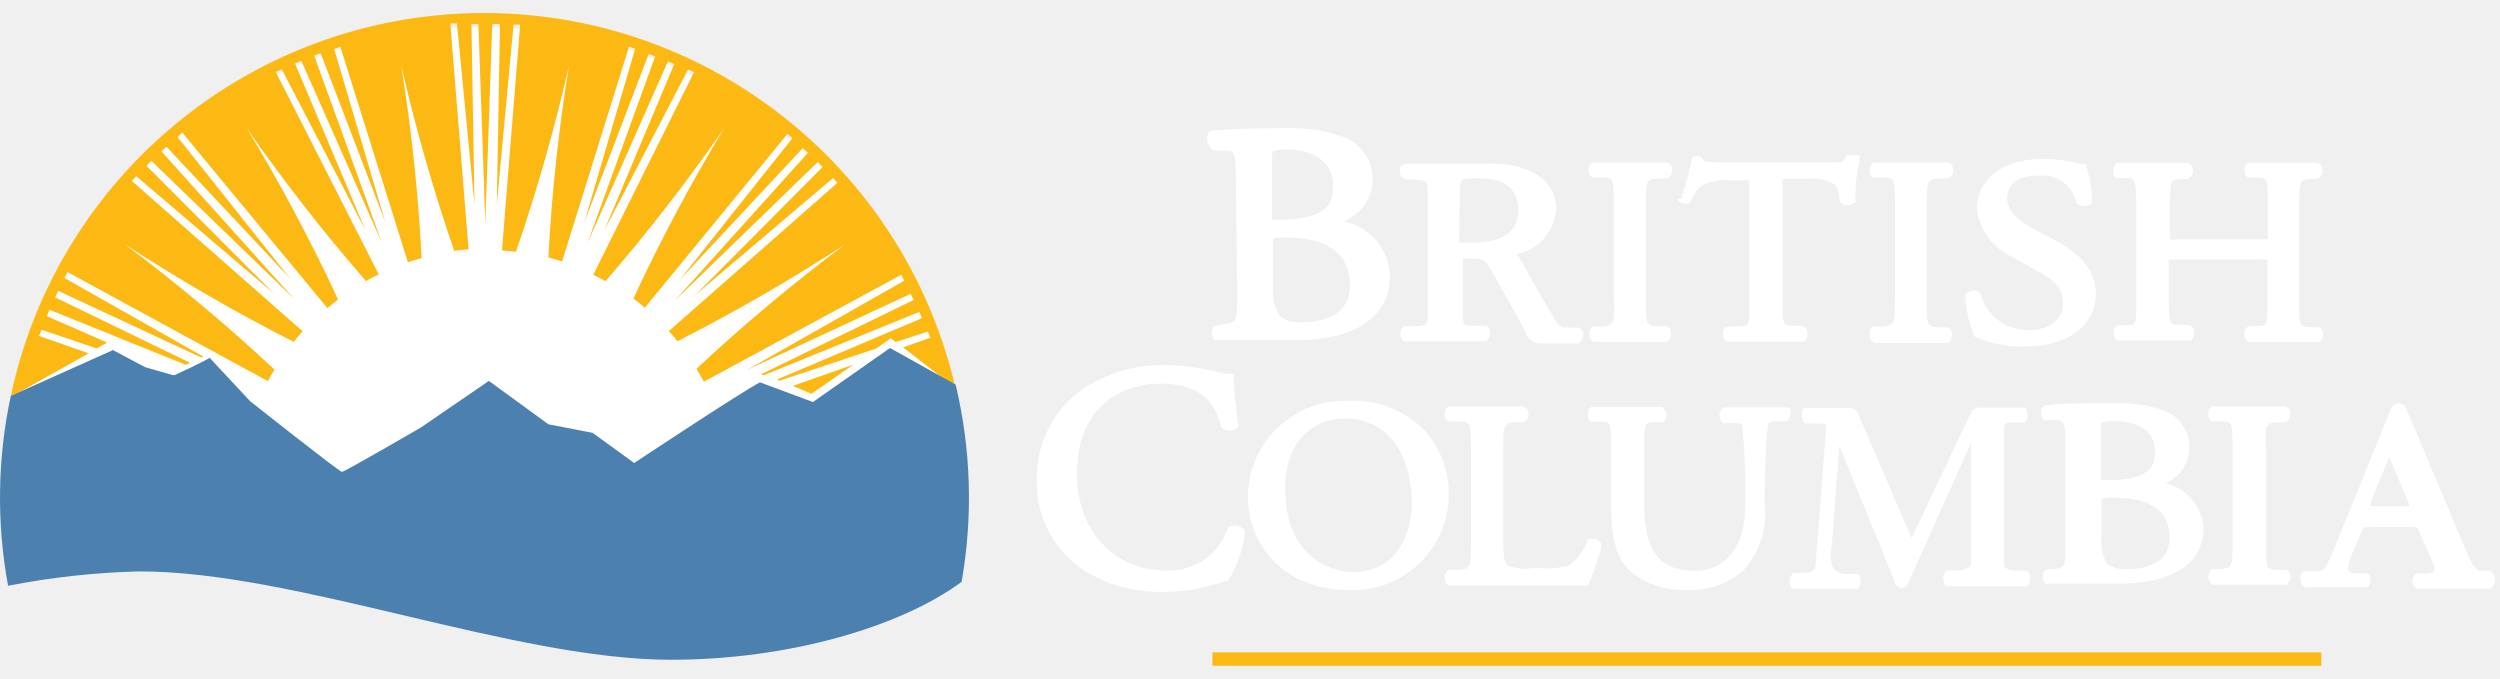
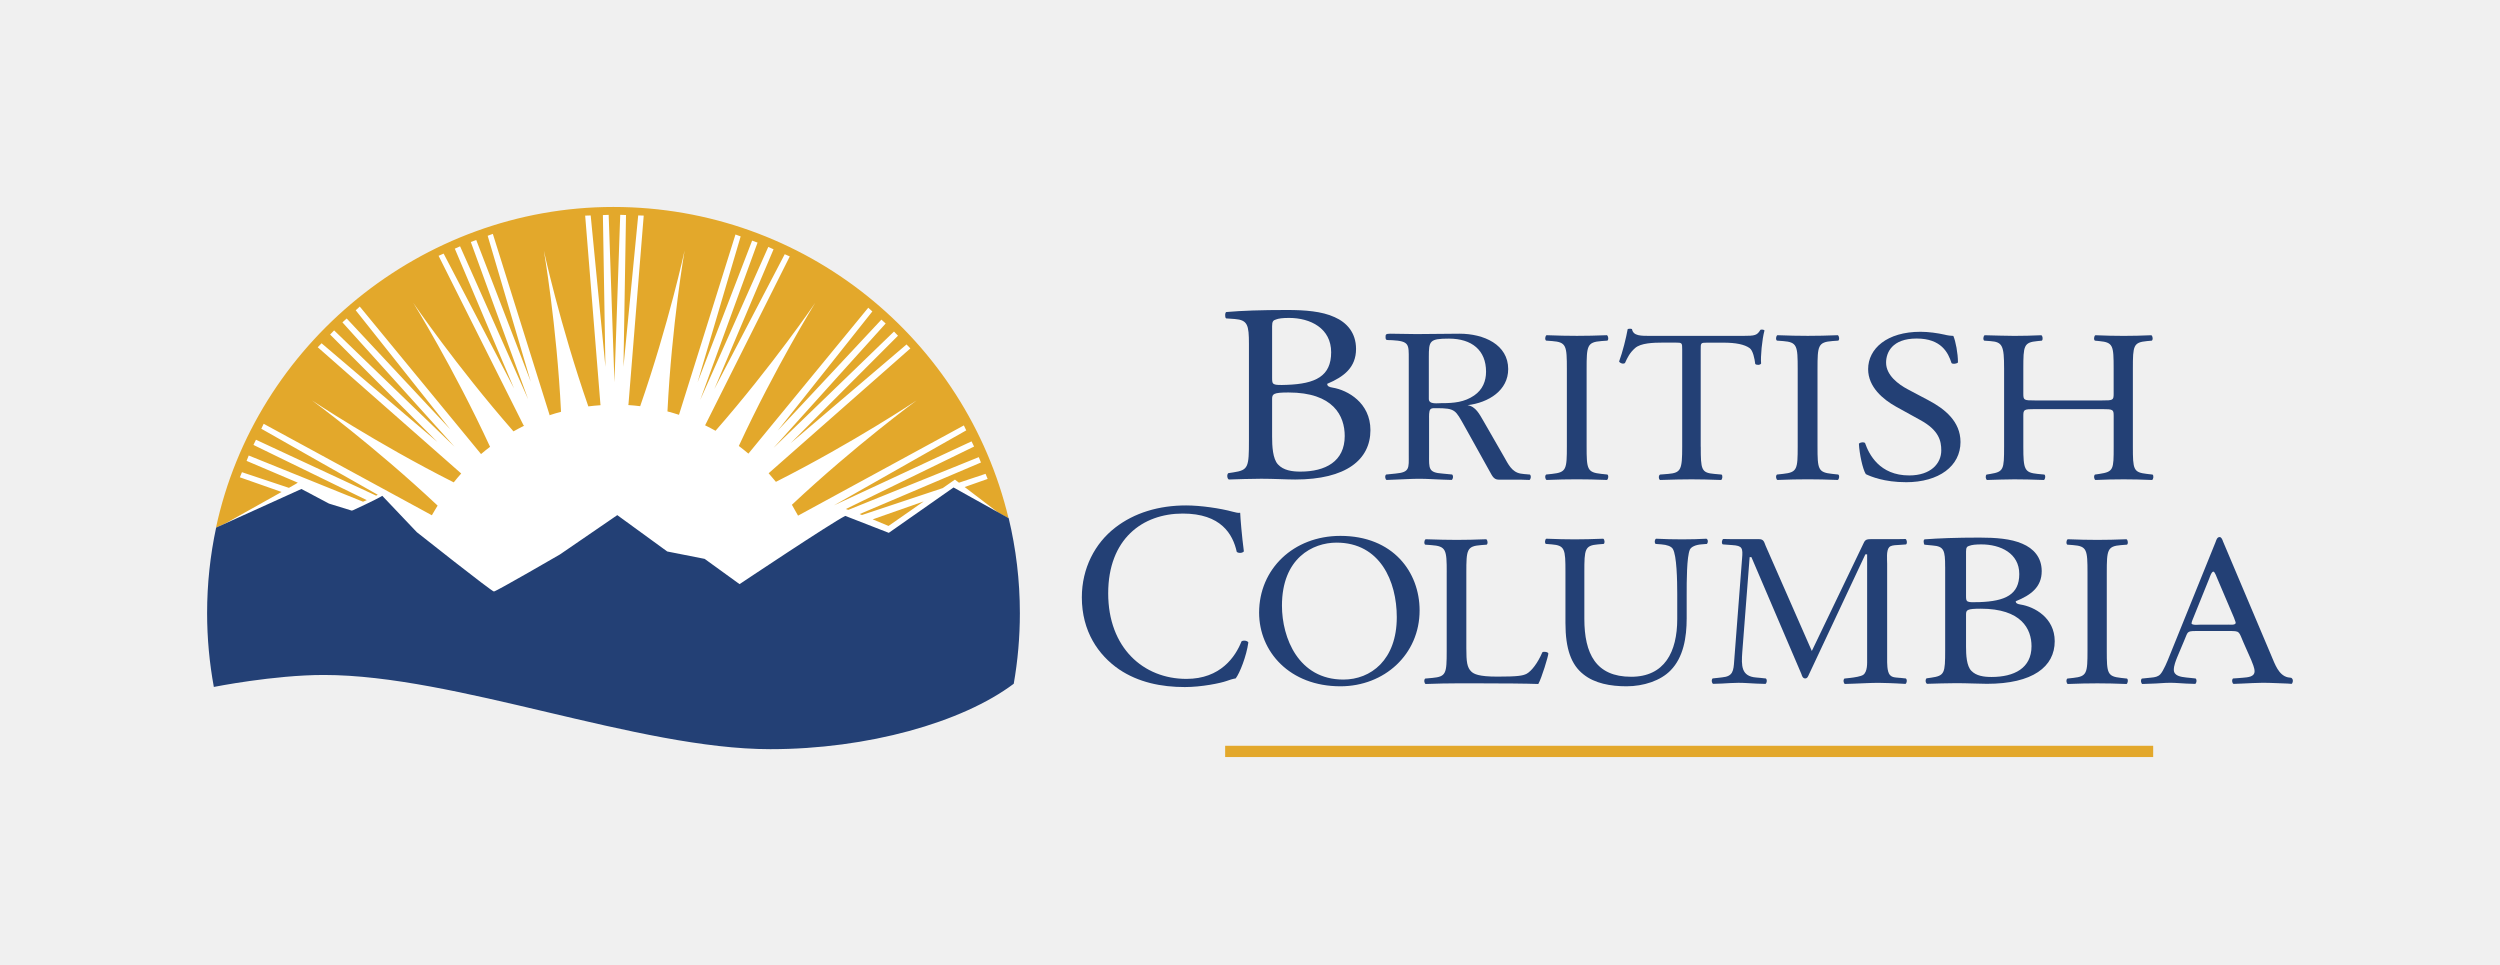
- <svg xmlns="http://www.w3.org/2000/svg" id="Layer_2" data-name="Layer 2" width="350px" height="95px" viewBox="0 0 155 42">
+ <svg xmlns="http://www.w3.org/2000/svg" id="BC_ID" data-name="BC ID" width="848" height="327" viewBox="0 0 848 327">
  <defs>
-     <style>.cls-1{fill:#fdb913;}.cls-2{fill:#fff;}.cls-3{fill:#4c81af;}.cls-4{fill:none;}</style>
+     <style>
+       .cls-1 {
+         fill: none;
+       }
+ 
+       .cls-1, .cls-2, .cls-3, .cls-4 {
+         stroke-width: 0px;
+       }
+ 
+       .cls-2 {
+         fill: #e3a82b;
+       }
+ 
+       .cls-3 {
+         fill: #234075;
+       }
+ 
+       .cls-4 {
+         fill: #fff;
+       }
+     </style>
  </defs>
-   <rect class="cls-1" x="75.17" y="40.41" width="68.75" height="0.83" />
-   <path class="cls-2" d="M8.6,34.81c9.73,0,23.2,5.48,33,5.48,7,0,13.78-1.86,17.65-4.6A29.62,29.62,0,0,0,.75,26.37a29.18,29.18,0,0,0-.37,4.37,30.18,30.18,0,0,0,.41,4.93A47.74,47.74,0,0,1,8.6,34.81Z" />
-   <polygon class="cls-1" points="49.14 23.89 50.31 24.38 52.91 22.57 49.14 23.89" />
-   <path class="cls-1" d="M5.5,21.87,2.42,20.79l.16-.38L6,21.57H6l.46-.26.18-.11L2.91,19.57l.16-.4,8.44,3.41.28-.12L3.42,18.4,3.61,18l8.87,4.13.12-.06L4,17.2l.18-.37L16.6,23.59c.1-.19.32-.53.42-.71a111,111,0,0,0-9.28-7.77,113.32,113.32,0,0,0,10.47,6.05c.19-.24.35-.43.55-.66L8.17,11.18l.28-.29L17,18.18,9.08,10.24l.3-.31,8.89,8.6L10,9.34l.32-.28L18,17.25l-7-8.8.3-.27,9,10.89c.23-.2.42-.35.66-.54A108.16,108.16,0,0,0,15.29,7.9a110.83,110.83,0,0,0,7.4,9.49c.26-.15.52-.29.79-.42h0L17.1,4.43l.37-.17,5.2,10L18.29,3.9l.39-.17,5,11.3L19.48,3.41l.4-.15,4,10.46L20.72,3l.38-.14,4.19,13.36h0c.28-.09.56-.18.85-.25A110.55,110.55,0,0,0,24.87,4a112.62,112.62,0,0,0,3.29,11.51l.89-.09h0l-1.13-14h.41l1.09,11.24L29.23,1.46h.43l.43,12.36.43-12.36H31l-.2,11.21L31.84,1.49h.41l-1.13,14h0l.87.08a111.67,111.67,0,0,0,3.28-11.5A109.45,109.45,0,0,0,34,15.92l.85.25L39,2.85l.38.14L36.22,13.77l4-10.46.4.15L36.41,15.07l5-11.3.39.17L37.46,14.27l5.2-10,.37.17L36.78,17h0c.26.12.51.26.76.4A111.67,111.67,0,0,0,44.9,7.91a110,110,0,0,0-5.63,10.56c.24.18.48.37.71.57L48.83,8.26l.3.27-7,8.8,7.65-8.19.32.29-8.28,9.19L50.71,10l.3.31L43.1,18.26,51.65,11l.28.29L41.47,20.49h0c.18.2.36.41.53.63a111.56,111.56,0,0,0,10.39-6,109.27,109.27,0,0,0-9.21,7.71c.13.21.34.58.46.8L55.88,17l.18.37-9.77,5.54,10.17-4.73.19.38-9.47,4.61.18.06L57,19.3l.16.39-9,3.81.17.07,6-2,.9-.63.3.23,2-.65.16.38-1.7.6,2.41,1.87.79.44a30,30,0,0,0-58.52.7l.11-.05.36-.16.22-.11Z" />
-   <path class="cls-3" d="M.5,36.28a49.21,49.21,0,0,1,8.12-.89c9.73,0,23.2,5.48,33,5.48,7.17,0,14.16-2,18-4.83a30.18,30.18,0,0,0-.37-12.23l-4.07-2.27L50.4,24.89l-3.28-1.22c-1.09.55-7.8,5-7.8,5L36.74,26.8,34,26.27l-3.69-2.69-4.23,2.9s-4.72,2.74-4.88,2.74-5.69-4.38-5.69-4.38L13,22.15c-.43.27-2.17,1.07-2.17,1.07H10.7L9,22.73,7,21.67.78,24.46l-.11.05A30.08,30.08,0,0,0,.5,36.28Z" />
-   <path class="cls-2" d="M131.19,11l0,0,.08,0h.48c.58,0,.7,0,.7,1.7v6.07c0,1.35,0,1.35-.64,1.37h-.49l-.06,0-.07.05a.62.62,0,0,0,0,.83l.06.06.12,0h4.41l.05,0a.58.58,0,0,0,.21-.51.47.47,0,0,0-.2-.41l-.14-.05,0,0h-.49c-.68,0-.75,0-.75-1.67V16.26a1.1,1.1,0,0,1,0-.21H140a3.52,3.52,0,0,1,.57,0,.77.77,0,0,0,0,.19V18.8c0,1.37,0,1.37-.74,1.39h-.37l-.05,0-.1.07a.6.6,0,0,0,0,.84l.06.07.12,0h4.32l0,0a.58.58,0,0,0,.21-.51.49.49,0,0,0-.2-.41l-.06,0-.05,0h-.47c-.69-.07-.69-.07-.69-1.57V12.75c0-1.63,0-1.63.72-1.7h.42a.55.55,0,0,0,.3-.64.39.39,0,0,0-.38-.35h-4.19l-.05,0a.59.59,0,0,0-.21.51.45.45,0,0,0,.2.4l.05,0,.08,0h.35c.76,0,.76,0,.76,1.7V14.6a1,1,0,0,1,0,.2h-5.49a2.36,2.36,0,0,1-.57,0,.67.67,0,0,0,0-.18V12.75c0-1.63,0-1.63.72-1.7h.39a.55.55,0,0,0,.3-.63.41.41,0,0,0-.38-.36h-4.28l-.05,0a.6.6,0,0,0-.21.52A.43.43,0,0,0,131.19,11ZM87.81,20.19h-.73l0,0-.1.05,0,0,0,0a.61.61,0,0,0,0,.82l.06.06.12,0h5l.06-.07a.61.61,0,0,0,0-.84l0,0,0,0-.1-.05,0,0h-.72c-.7,0-.7,0-.7-.89V16.47a2.88,2.88,0,0,1,0-.48h.19c1.17,0,1.17,0,1.72,1l2,3.57,0,.09a1,1,0,0,0,.94.61h2.32l.06-.06c.27-.28.31-.61.11-.81l-.14-.12-.06,0H97c-.38-.07-.54-.35-.77-.78l-.05-.08-1.63-2.84-.06-.1,0-.07a3.68,3.68,0,0,0-.48-.68,3,3,0,0,0,2.46-2.8c0-2.08-2.11-2.81-3.92-2.81H87.22a.45.45,0,0,0-.33.11.3.3,0,0,0-.09.27v.09a.55.55,0,0,0,.14.4.51.51,0,0,0,.38.12h.25c.94.05.94.05.94,1v7.33C88.51,20.13,88.51,20.13,87.81,20.19Zm2.7-8.28c0-.89,0-.89,1.18-.89,1.64,0,2.44.64,2.44,2a1.72,1.72,0,0,1-.74,1.5A3.69,3.69,0,0,1,91.5,15h-.76c-.23,0-.28,0-.28,0Zm43.77,18a2.42,2.42,0,0,0-.14-4.5,8.45,8.45,0,0,0-3-.45h-.27c-1.58,0-2.88,0-4,.13h0a.32.32,0,0,0-.31.25.83.83,0,0,0,.14.67l0,0,.08,0h.63c.54,0,.64.1.64,1.33l0,6.14c0,1.6.07,1.66-.67,1.77h-.35a.31.31,0,0,0-.23.08.51.51,0,0,0-.16.41.58.58,0,0,0,.17.41l.06,0,.11,0h4.41c3.32,0,5.23-1.26,5.23-3.45A3.09,3.09,0,0,0,134.28,29.92Zm-4-3.74h.07a2.27,2.27,0,0,1,.67-.1h.12c1.15,0,2.48.5,2.48,1.89,0,1-.45,1.7-2.68,1.77h-.68V26.31A.26.26,0,0,1,130.28,26.18Zm1.53,9.08h-.19a1.68,1.68,0,0,1-1-.36,2.51,2.51,0,0,1-.33-1.54V30.89a2.39,2.39,0,0,1,.83-.07c2.81,0,3.4,1.34,3.4,2.47C134.49,34.92,133,35.26,131.81,35.26ZM104,12.32v0l0,0a.63.63,0,0,0,.52.29.61.61,0,0,0,.3-.08h0l0,0,0-.05,0,0v0a2.63,2.63,0,0,1,.65-1,3.7,3.7,0,0,1,1.88-.34h1.11V19c0,1.15,0,1.15-.62,1.2h-.62l-.18.06h-.05l0,0a.59.59,0,0,0,0,.84l.06.05.1,0h4.64l.06,0a.58.58,0,0,0,.21-.51.45.45,0,0,0-.21-.41l-.1-.06,0,0h-.54c-.69-.05-.69-.05-.69-1.57v-.09l0-7.21v-.25H112a2.94,2.94,0,0,1,1.78.36,1.83,1.83,0,0,1,.27.94v.08l.06.08a.65.65,0,0,0,.45.19.62.62,0,0,0,.41-.16l.07-.06,0-.13a9.45,9.45,0,0,1,.24-2.4l0-.13.06-.24h-.85l-.06.1,0,.05c-.17.3-.17.3-1,.3h-6.8c-.84,0-1-.05-1.08-.26v0l0,0-.06-.07,0,0,0,0a.75.75,0,0,0-.54,0l0,0,0,0-.06.07,0,0v0a15.59,15.59,0,0,1-.61,2.35l0,0v.14Zm12.69,7.88h-.55l-.06.06a.6.6,0,0,0,0,.85l.1.07,0,.05h4.56l0,0,.09-.05a.63.63,0,0,0,.2-.52.47.47,0,0,0-.22-.4l0,0h-.54c-.81-.05-.81-.05-.81-1.7V12.78c0-1.69,0-1.69.81-1.75h.51a.54.54,0,0,0,.3-.64.39.39,0,0,0-.38-.35h-4.55l0,0a.61.61,0,0,0-.22.54.45.45,0,0,0,.22.39l0,0h.54c.79,0,.8,0,.8,1.75V18.5C117.47,20.11,117.46,20.12,116.66,20.2Zm-17.37,0h-.55l-.06.06a.59.59,0,0,0,0,.85l0,0,0,0,.12.06,0,0h4.46l0,0,.1-.05a.59.59,0,0,0,.21-.51.45.45,0,0,0-.21-.41l0,0h-.55c-.8-.05-.8-.05-.8-1.7V12.78c0-1.69,0-1.69.81-1.75h.51a.55.55,0,0,0,.3-.64.39.39,0,0,0-.38-.35H98.76l-.05,0a.68.68,0,0,0-.22.54.46.46,0,0,0,.23.39l0,0h.54c.79,0,.8,0,.8,1.75V18.5C100.1,20.11,100.09,20.12,99.29,20.2Zm23,.55.09.07a7.12,7.12,0,0,0,2.93.63h.23c2.6,0,4.33-1.27,4.38-3.24,0-1.36-.83-2.45-2.53-3.35l-1.52-.8c-.66-.36-1.45-1-1.45-1.73,0-1,.66-1.48,2-1.48l.25,0a2.08,2.08,0,0,1,2,1.6l0,.08.08.08a.76.76,0,0,0,.43.14.72.72,0,0,0,.4-.12l0,0,.09-.06v-.16a6.47,6.47,0,0,0-.35-2.1l0-.07,0-.12h-.21a2.9,2.9,0,0,1-.59-.09,8.8,8.8,0,0,0-1.83-.22h0c-2.87,0-4.16,1.54-4.16,3.07a3.76,3.76,0,0,0,2.17,3l1.79,1c1.29.71,1.39,1.37,1.39,2s-.64,1.55-2.07,1.55h-.15a3,3,0,0,1-2.87-2.17.5.5,0,0,0-.41-.28h0a.67.67,0,0,0-.5.18l-.06.07,0,.11a6.83,6.83,0,0,0,.54,2.39Zm32.14,14.66-.06-.06h-.64c-.41-.1-.63-.69-.84-1.2l-.1-.23-3.61-8.56a.5.5,0,0,0-.48-.39c-.38,0-.51.36-.56.51L144.71,34a5.43,5.43,0,0,1-.61,1.23.77.77,0,0,1-.43.15h-.83l-.06.06a.61.61,0,0,0,0,.84l.1.08h3.83l.1,0a.6.6,0,0,0,0-.84l-.05,0-.09,0h-.6c-.33,0-.49-.18-.49-.32a2.39,2.39,0,0,1,.22-.81l.53-1.27a2.72,2.72,0,0,0,.12-.25c.09-.23.09-.23.48-.23h2.41c.54,0,.54,0,.7.39,0,.08.08.18.12.28l.57,1.29a2.28,2.28,0,0,1,.21.64c0,.1-.08.28-.57.28h-.57l-.06.06a.57.57,0,0,0,0,.82l.06.06.11,0h4.48l.06-.06A.59.59,0,0,0,154.43,35.41Zm-5.15-4.06H146.9c.39-1,.95-2.39,1.23-3.05.28.65.85,2,1.25,2.95a.36.36,0,0,1,0,.09Zm-38.36-6.13,0,0-.11,0h-4l-.06.06a.62.62,0,0,0,0,.86l.06.06.12,0h.52a.89.89,0,0,1,.53.09,40,40,0,0,1,.19,5.07c0,2.93-1.6,4-3.1,4-2.18,0-3.15-1.23-3.15-4V27.5c0-1.31,0-1.31.65-1.36H103l0,0,.06,0a.55.55,0,0,0,.24-.63.43.43,0,0,0-.41-.32H98.74l-.09,0a.59.59,0,0,0-.21.51.47.47,0,0,0,.21.41l0,0,.08,0h.45c.71,0,.71,0,.71,1.63V31.6c0,2,.46,3.25,1.45,4a5.4,5.4,0,0,0,3,.95h.5a5,5,0,0,0,3.29-1.26,5.21,5.21,0,0,0,1.28-4.05s0-3.85.22-5a.69.69,0,0,1,.48-.16h.49l.09,0h.06l.05,0a.76.76,0,0,0,.21-.43A.52.52,0,0,0,110.92,25.22Zm14.89,10.12H125a1.22,1.22,0,0,1-.61-.14c-.08-.06-.13-.1-.15-.37v0c0-.2,0-.4,0-.52s0-7.07,0-7.16c0-.43,0-.68.07-.87s.28-.12.43-.12h.73l.07,0a.35.35,0,0,0,.16-.33c0-.05,0-.48-.14-.59l-.06,0h-2.62a.66.66,0,0,0-.69.34l-3.67,7.74-3.28-7.61a.57.57,0,0,0-.63-.46H112a.25.25,0,0,0-.28.23c0,.18,0,.66.19.74h.81c.26,0,.41,0,.46.06s.07.31,0,.7l-.58,7.51c0,.79-.06.89-.66,1h-.76l-.06.05a.74.74,0,0,0-.05.87l.13.06h3.85l.14,0,0,0a.74.74,0,0,0,.06-.86l-.06-.06h-.77a1,1,0,0,1-.7-.28,1.57,1.57,0,0,1-.17-1.24l.49-6.42,3.41,8.35,0,.07c.07.16.17.4.44.4a.44.44,0,0,0,.41-.31l0,0s0,0,0,0,0,0,0,0l3.91-8.7V34.3a5.25,5.25,0,0,1,0,.53h0c0,.26-.12.28-.17.33a1.21,1.21,0,0,1-.6.17h-.76l-.06.06a.74.74,0,0,0,0,.86l.06.07h5l.06-.06a.75.75,0,0,0,0-.86ZM75.15,9.3l.09,0h.67c.56,0,.71,0,.71,1.53l.09,7.2c0,1.91,0,1.92-.9,2.05l-.44.09-.06,0,0,0a.65.65,0,0,0,0,.88l0,0h0l.08,0,0,0h4.93c3.72,0,5.85-1.44,5.85-3.95a3.55,3.55,0,0,0-2.86-3.41,2.82,2.82,0,0,0,1.79-2.59,2.76,2.76,0,0,0-1.78-2.63,8.89,8.89,0,0,0-3.14-.56h-.51c-1.9,0-3.33.05-4.49.15a.37.37,0,0,0-.32.31.73.73,0,0,0,.17.7Zm8.55,8.31c0,1.92-1.63,2.33-3,2.33h-.22a1.78,1.78,0,0,1-1.18-.44,3.16,3.16,0,0,1-.38-1.79V14.89a.41.41,0,0,1,0-.12,2.44,2.44,0,0,1,.9-.07C83.2,14.7,83.7,16.52,83.7,17.61ZM78.92,9.34h0a2.57,2.57,0,0,1,.72-.11h.18c1.32,0,2.83.58,2.83,2.24,0,1.24-.5,2-3,2.11h-.44a1.84,1.84,0,0,1-.34,0v-.22l0-3.82A.52.52,0,0,1,78.92,9.34ZM99.09,33.45a.74.74,0,0,0-.36-.09.55.55,0,0,0-.32.09l0,0,0,.07a3.17,3.17,0,0,1-1.12,1.49,4.8,4.8,0,0,1-1.73.18H95A2.63,2.63,0,0,1,93.47,35c-.21-.21-.27-.53-.27-1.52V27.84c0-1.63.06-1.64.8-1.7h.49l0,0a.53.53,0,0,0,.26-.62.4.4,0,0,0-.38-.36H89.85l-.06,0a.67.67,0,0,0-.22.53.48.48,0,0,0,.23.4l0,0h.53c.87.05.87.05.87,1.7v5.79c0,1.63,0,1.63-.76,1.71h-.64l-.06.07a.61.61,0,0,0,0,.84l.06.06.12,0h8.56l.05-.12,0-.05a12.88,12.88,0,0,0,.77-2.32A.4.4,0,0,0,99.09,33.45Zm-22.51-.91a.74.74,0,0,0-.35.1l-.06,0-.06.09a3.81,3.81,0,0,1-3.64,2.61h-.15c-3.27,0-5.55-2.49-5.55-6,0-4.12,2.69-5.59,5.2-5.59,2.08,0,3.33.87,3.71,2.59v.07l.06.07a.73.73,0,0,0,.48.19.7.7,0,0,0,.46-.16l0,0,.08-.07,0-.11v-.05c-.16-1.24-.27-2.4-.27-2.81v-.32h-.37a1,1,0,0,1-.38-.07,15.07,15.07,0,0,0-3.52-.48H72a8.74,8.74,0,0,0-5.19,1.72,6.75,6.75,0,0,0-2.53,5.4,6.51,6.51,0,0,0,2.9,5.59,8.76,8.76,0,0,0,4.69,1.35h.32a11.66,11.66,0,0,0,3.15-.47A4.12,4.12,0,0,1,76,36h.09l.09-.09a7.47,7.47,0,0,0,1-2.84v-.09l0-.12A.79.79,0,0,0,76.58,32.54Zm64.61-6.39h.49a.55.55,0,0,0,.31-.63.41.41,0,0,0-.39-.36h-4.42l-.05,0a.61.61,0,0,0-.22.51.47.47,0,0,0,.21.41l0,0h.53c.75,0,.77,0,.77,1.75v5.72c0,1.61,0,1.62-.79,1.7h-.54l0,.06a.6.6,0,0,0,0,.85l.06.06.11,0h4.47l.05,0a.62.62,0,0,0,.22-.51.49.49,0,0,0-.21-.41l0,0h-.53c-.76,0-.76,0-.76-1.7V27.9C140.42,26.21,140.46,26.21,141.19,26.15Zm-52.92.44a6.18,6.18,0,0,0-4.6-1.78h-.3a6,6,0,0,0-6,6c0,2.85,2.16,5.74,6.3,5.74h.2a5.92,5.92,0,0,0,5.95-5.9A5.79,5.79,0,0,0,88.27,26.59Zm-4.36,8.84c-1.57,0-4.23-1.09-4.23-5.16,0-3.22,2-4.36,3.7-4.36,3.06,0,4.15,2.8,4.15,5.21v.11C87.51,33.15,86.54,35.43,83.91,35.43Z" />
-   <rect class="cls-4" width="155" height="42" />
+   <path class="cls-4" d="M109.64,226.31c44.72,0,106.58,25.17,151.47,25.17,32.03,0,63.29-8.54,81.08-21.13,1.24-7.39,1.9-14.97,1.9-22.72,0-75.13-60.93-136.03-136.09-136.03s-136.09,60.9-136.09,136.03c0,7.65.64,15.15,1.86,22.46,4.9-.91,21.58-3.79,35.88-3.79Z" />
+   <g>
+     <g>
+       <rect class="cls-2" x="415.57" y="252.97" width="314.79" height="3.82" />
+       <path class="cls-3" d="M423.64,116.64c0-6.39-.45-8.08-4.76-8.43l-3-.21c-.49-.39-.35-2.12.1-2.16,5.17-.46,11.69-.69,20.61-.69,6.04,0,11.79.43,16.1,2.42,4.12,1.81,7.28,5.26,7.28,10.79,0,6.22-4.03,9.41-9.78,11.83,0,.86.77,1.12,1.82,1.29,5.18.86,12.84,5.18,12.84,14.42,0,10.01-8.24,16.75-25.5,16.75-2.78,0-7.48-.26-11.5-.26s-7.48.17-11.02.26c-.57-.26-.77-1.64-.19-2.16l1.73-.26c5.08-.78,5.27-1.73,5.27-10.79v-32.8ZM431.5,128.12c0,2.42.1,2.59,4.98,2.42,9.78-.35,15.05-2.94,15.05-11.05s-7-11.65-14.28-11.65c-2.11,0-3.55.17-4.41.52-.96.26-1.34.69-1.34,2.24v17.52ZM431.5,148.14c0,3.11.19,7.51,2.01,9.41,1.82,1.98,4.7,2.42,7.57,2.42,8.53,0,15.05-3.45,15.05-12.08,0-6.82-3.83-14.76-19.07-14.76-5.18,0-5.56.52-5.56,2.24v12.77Z" />
+       <path class="cls-3" d="M531.48,125.13c0-7.82-.16-9.07-4.99-9.44l-2.05-.15c-.49-.29-.33-1.62.16-1.84,4.09.15,6.88.22,10.31.22s6.06-.07,10.15-.22c.49.22.65,1.55.16,1.84l-2.05.15c-4.83.37-4.99,1.62-4.99,9.44v26.25c0,7.81.16,8.85,4.99,9.36l2.05.22c.49.29.33,1.62-.16,1.84-4.09-.15-6.88-.22-10.15-.22-3.44,0-6.22.07-10.31.22-.49-.22-.66-1.4-.16-1.84l2.05-.22c4.83-.52,4.99-1.55,4.99-9.36v-26.25Z" />
+       <path class="cls-3" d="M576.9,151.53c0,7.74.15,8.85,4.6,9.22l2.45.22c.46.29.31,1.62-.15,1.84-4.37-.15-6.98-.22-10.05-.22s-5.75.07-10.66.22c-.46-.22-.62-1.47,0-1.84l2.76-.22c4.37-.37,4.75-1.48,4.75-9.22v-32.96c0-2.28,0-2.36-2.3-2.36h-4.22c-3.3,0-7.52.15-9.44,1.84-1.84,1.62-2.61,3.24-3.45,5.09-.62.44-1.69.07-1.99-.52,1.23-3.32,2.38-8.04,2.91-10.98.23-.15,1.23-.22,1.46,0,.46,2.36,2.99,2.29,6.52,2.29h31.07c4.14,0,4.83-.15,5.98-2.06.38-.15,1.23-.07,1.38.22-.84,3.02-1.38,9-1.15,11.21-.31.59-1.61.59-1.99.15-.23-1.84-.77-4.57-1.92-5.38-1.76-1.25-4.68-1.84-8.9-1.84h-5.45c-2.3,0-2.23.07-2.23,2.51v32.81Z" />
+       <path class="cls-3" d="M609.78,125.13c0-7.82-.16-9.07-4.99-9.44l-2.05-.15c-.49-.29-.33-1.62.16-1.84,4.09.15,6.88.22,10.32.22s6.06-.07,10.15-.22c.49.22.66,1.55.17,1.84l-2.05.15c-4.83.37-4.99,1.62-4.99,9.44v26.25c0,7.81.16,8.85,4.99,9.36l2.05.22c.49.29.33,1.62-.17,1.84-4.09-.15-6.88-.22-10.15-.22-3.44,0-6.22.07-10.32.22-.49-.22-.65-1.4-.16-1.84l2.05-.22c4.83-.52,4.99-1.55,4.99-9.36v-26.25Z" />
+       <path class="cls-3" d="M646.47,163.56c-7.31,0-11.92-1.92-13.58-2.73-1.05-1.62-2.18-6.86-2.35-10.32.44-.52,1.74-.66,2.09-.22,1.31,3.76,4.88,10.98,14.97,10.98,7.31,0,10.88-4.05,10.88-8.48,0-3.24-.78-6.86-7.14-10.32l-8.27-4.57c-4.35-2.43-9.4-6.64-9.4-12.68,0-7,6.44-12.68,17.76-12.68,2.7,0,5.83.44,8.09.96,1.13.29,2.35.44,3.05.44.78,1.77,1.57,5.9,1.57,9-.35.44-1.74.66-2.18.22-1.13-3.54-3.48-8.33-11.84-8.33s-10.36,4.79-10.36,8.18c0,4.28,4.18,7.37,7.4,9.07l6.96,3.69c5.48,2.88,10.88,7.15,10.88,14.16,0,8.11-7.22,13.64-18.54,13.64Z" />
+       <path class="cls-3" d="M690.28,138.77c-3.81,0-3.97.15-3.97,2.36v10.4c0,7.74.4,8.77,4.84,9.22l2.3.22c.48.29.32,1.62-.16,1.84-4.28-.15-6.98-.22-10.08-.22-3.41,0-6.11.15-9.21.22-.47-.22-.63-1.4-.16-1.84l1.35-.22c4.45-.74,4.6-1.48,4.6-9.22v-26.54c0-7.74-.55-8.99-4.68-9.29l-2.06-.15c-.48-.29-.32-1.62.16-1.84,3.89.07,6.59.22,10,.22,3.1,0,5.8-.07,9.21-.22.48.22.63,1.55.16,1.84l-1.51.15c-4.6.44-4.76,1.55-4.76,9.29v8.48c0,2.28.16,2.36,3.97,2.36h22.7c3.81,0,3.97-.07,3.97-2.36v-8.48c0-7.74-.16-8.85-4.84-9.29l-1.51-.15c-.48-.29-.32-1.62.16-1.84,3.65.15,6.35.22,9.6.22s5.79-.07,9.37-.22c.48.22.64,1.55.16,1.84l-1.66.15c-4.6.44-4.76,1.55-4.76,9.29v26.54c0,7.74.16,8.7,4.76,9.22l1.91.22c.47.29.32,1.62-.16,1.84-3.81-.15-6.51-.22-9.61-.22-3.25,0-6.11.07-9.6.22-.48-.22-.64-1.4-.16-1.84l1.51-.22c4.84-.74,4.84-1.48,4.84-9.22v-10.4c0-2.21-.16-2.36-3.97-2.36h-22.7Z" />
+       <path class="cls-3" d="M378.22,179.01c6.52-5.07,14.83-7.57,24.13-7.57,4.83,0,11.62.98,15.82,2.14,1.07.27,1.7.45,2.5.36.09,2.05.54,7.65,1.25,13.08-.45.62-1.79.71-2.41.18-1.34-6.05-5.36-13-18.32-13-13.67,0-25.29,8.64-25.29,27.06s11.89,29.02,26.54,29.02c11.53,0,16.62-7.48,18.68-12.73.63-.44,1.97-.27,2.32.36-.62,4.63-2.95,10.5-4.29,12.2-1.07.18-2.14.53-3.13.89-1.97.71-8.4,2.05-14.12,2.05-8.04,0-15.73-1.6-22.25-5.96-7.15-4.9-12.69-12.99-12.69-24.48,0-9.88,4.47-18.34,11.26-23.59Z" />
+       <path class="cls-3" d="M427.09,207.8c0-14.75,11.62-26.03,27.57-26.03,17.89,0,26.87,12.31,26.87,25.29,0,14.89-11.93,25.73-26.87,25.73-17.19,0-27.57-11.72-27.57-24.99ZM473.79,209.35c0-12.17-5.65-25.29-20.44-25.29-8.06,0-18.51,5.24-18.51,21.38,0,10.91,5.58,25.07,20.83,25.07,9.29,0,18.12-6.64,18.12-21.16Z" />
+       <path class="cls-3" d="M568.92,201.46c0-4.57-.16-13.05-1.49-15.26-.55-.89-1.95-1.4-3.91-1.55l-1.95-.15c-.47-.52-.31-1.47.15-1.77,2.97.15,5.87.22,8.91.22,3.28,0,5.4-.08,8.21-.22.63.37.55,1.33.16,1.77l-1.88.15c-1.95.15-3.44.81-3.91,1.77-1.09,2.43-1.09,10.91-1.09,15.04v8.33c0,6.42-1.1,13.2-5.47,17.62-3.36,3.47-9.15,5.38-14.93,5.38-5.39,0-10.79-.96-14.62-4.05-4.14-3.24-6.1-8.63-6.1-17.4v-17.4c0-7.67-.16-8.92-4.69-9.29l-1.96-.15c-.47-.29-.31-1.55.15-1.77,3.91.15,6.57.22,9.7.22s5.79-.08,9.62-.22c.47.22.63,1.47.16,1.77l-1.88.15c-4.54.37-4.69,1.62-4.69,9.29v15.93c0,11.87,3.91,19.69,15.87,19.69,11.34,0,15.64-8.41,15.64-19.61v-8.48Z" />
+       <path class="cls-3" d="M659.79,192.25c0-5.51-.35-6.93-4.23-7.22l-2.77-.27c-.31-.28-.48-1.78.09-1.82,4.67-.35,10.54-.59,18.58-.59,5.44,0,10.63.37,14.52,2.08,3.72,1.57,6.57,4.54,6.57,9.31,0,5.36-3.63,8.12-8.81,10.2,0,.75.69.97,1.64,1.12,4.67.74,11.58,4.47,11.58,12.44,0,8.64-7.43,14.45-22.99,14.45-2.51,0-6.74-.22-10.37-.22s-6.74.15-9.94.22c-.52-.22-.69-1.41-.17-1.86l1.56-.22c4.58-.67,4.75-1.49,4.75-9.31v-28.3ZM666.88,202.15c0,2.09.09,2.24,4.49,2.09,8.82-.3,13.57-2.53,13.57-9.53s-6.31-10.05-12.88-10.05c-1.9,0-3.2.15-3.97.45-.87.22-1.21.59-1.21,1.94v15.12ZM666.88,219.43c0,2.68.17,6.48,1.81,8.12,1.64,1.71,4.24,2.08,6.83,2.08,7.69,0,13.57-2.98,13.57-10.43,0-5.88-3.46-12.73-17.2-12.73-4.67,0-5.01.44-5.01,1.94v11.02Z" />
+       <path class="cls-3" d="M518.97,160.97l-2.05-.18c-.41-.04-.78-.1-1.13-.15-3-.53-4.2-3.2-5.61-5.67l-7.08-12.32c-1.22-2.05-2.53-4.82-5.33-5.21,7.25-.87,13.81-5.06,13.81-12.24,0-8.3-8.22-12.01-16.52-12.01-4.98,0-9.52.13-14.59.13-2.8,0-6.12-.13-8.92-.13-1.55,0-1.57.32-1.57,1.18,0,1.28.54.92,2.19,1.02,5.91.33,5.68,1.43,5.68,6.49v32.31c0,4.62.4,6-4.46,6.44,0,0-.74.08-1.17.12l-2.06.21c-.49.44-.33,1.62.16,1.84,1.09-.04,3.03-.12,3.03-.12,2.69-.08,5.38-.28,8.07-.28s5.29.21,7.95.29h0c.94.03,1.94.07,3.03.1.49-.22.66-1.4.16-1.84l-2.07-.2c-.42-.04-1.15-.11-1.15-.11-4.9-.33-4.6-1.71-4.6-6.46v-12.17c0-.71-.09-2.61.44-3.16.44-.48,1.22-.4,1.92-.4,6.65,0,6.56.63,9.7,6.16l8.57,15.4c.7,1.19,1.22,2.69,2.97,2.69h7.44c.94.03,1.92.06,3.01.1.49-.22.65-1.4.16-1.84ZM489.12,136.74c-1.49,0-4.46.55-4.46-1.42v-14.14c0-5.53.18-6.32,6.82-6.32,7.78,0,12.59,3.95,12.59,11.22,0,3.16-1.14,6.08-4.02,8.06-3.32,2.29-6.91,2.61-10.93,2.61Z" />
+       <g>
+         <path class="cls-3" d="M490.73,194.19c0-7.74-.16-8.92-5.27-9.29l-2.03-.15c-.49-.3-.32-1.62.16-1.84,4.54.15,7.3.22,10.55.22s5.92-.07,9.98-.22c.49.22.65,1.55.16,1.84l-1.95.15c-4.79.37-4.95,1.55-4.95,9.29v25.66c0,4.64.24,6.56,1.7,7.96.89.81,2.43,1.7,8.84,1.7,6.9,0,8.6-.3,9.9-.96,1.62-.89,3.73-3.54,5.35-7.3.49-.37,2.03-.07,2.03.44,0,.81-2.27,8.33-3.41,10.32-4.14-.15-11.85-.22-20.2-.22h-7.46c-3.41,0-6,.07-10.55.22-.49-.22-.65-1.4-.16-1.84l2.43-.22c4.71-.44,4.87-1.48,4.87-9.22v-26.54Z" />
+         <path class="cls-3" d="M708.08,194.34c0-7.81-.16-9.07-4.86-9.44l-1.99-.15c-.48-.3-.32-1.62.16-1.84,3.98.15,6.69.22,10.04.22s5.9-.07,9.88-.22c.48.22.64,1.55.16,1.84l-1.99.15c-4.7.37-4.86,1.62-4.86,9.44v26.25c0,7.82.16,8.85,4.86,9.36l1.99.22c.48.29.32,1.62-.16,1.84-3.98-.15-6.69-.22-9.88-.22-3.35,0-6.06.07-10.04.22-.48-.22-.64-1.4-.16-1.84l1.99-.22c4.7-.52,4.86-1.55,4.86-9.36v-26.25Z" />
+         <path class="cls-3" d="M644.43,229.93c-.41-.04-1.17-.1-1.17-.1-.84-.08-1.59-.2-2.19-.86-1.03-1.1-.95-4.23-.95-5.48v-32.31c0-1.41-.34-4.46.69-5.56.52-.58,1.59-.67,2.55-.73h0c.58-.05.6-.05,1.11-.07l2.05-.15c.49-.3.33-1.62-.16-1.84-1.09.04-2.09.02-3.03.05h0s-8.7,0-8.7,0c-.95,0-1.81,0-2.33,1.02l-17.73,36.92-15.66-35.67c-.52-1.25-.6-2.27-2.24-2.27h-9.06c-.94-.03-1.99-.02-3.08-.06-.49.22-.66,1.55-.16,1.84l2.05.15c.42.03,1.19.09,1.19.09,3.4.22,3.61.98,3.3,4.55l-2.67,34.65c-.23,3.48-.42,5.32-4.07,5.66,0,0-.77.1-1.19.14l-2.05.22c-.49.44-.33,1.62.16,1.84,1.08-.04,3-.1,3-.1,1.85-.09,3.73-.25,5.61-.25,2.03,0,4.06.19,6.1.27h0c.94.03,1.94.07,3.03.1.49-.22.66-1.4.16-1.84l-2.05-.22c-.54-.04-1.14-.1-1.14-.1-5.26-.36-5.14-4.07-4.82-8.61l2.5-32.23h.6l16.96,39.66c.17.55.43,1.49,1.29,1.49.78,0,1.03-.86,1.29-1.41l19.11-40.68h.6v35.44c0,1.41.17,4.3-1.29,5.4-.76.57-3.25.91-3.25.91-.34.05-.7.1-1.11.15l-2.05.22c-.49.44-.33,1.62.16,1.84,1.08-.04,2.99-.1,2.99-.1,2.77-.08,5.59-.28,8.42-.28,2.03,0,6,.19,6,.19.95.03,2.02.13,3.12.17.49-.22.66-1.4.16-1.84l-2.05-.22Z" />
+         <path class="cls-3" d="M777.46,230.13l-.28-.22c-.41-.04-.77-.09-1.11-.15-3.19-.71-4.43-4.55-5.61-7.29l-16.42-38.83c-.16-.47-.49-1.47-1.14-1.47-.89,0-1.14,1.08-1.38,1.7l-15.68,38.76c-.57,1.47-2.03,5.03-3.09,6.11-.81.83-1.86.99-2.99,1.1,0,0-.89.08-1.31.13l-1.93.2c-.49.44-.33,1.62.16,1.84,1.09-.04,3.03-.11,3.03-.11,2.15-.03,4.29-.3,6.44-.3,1.81,0,3.61.19,5.42.27,0,0,1.94.07,3.03.11.49-.22.65-1.4.16-1.84l-2.05-.22c-.41-.04-1.11-.11-1.11-.11-1.89-.21-4.24-.55-4.24-2.62,0-1.39.65-3.02,1.14-4.25l2.44-5.8c1.22-2.78.73-3.1,3.98-3.1h11.05c3.9,0,3.33,0,5.04,3.95l2.6,5.88c.41,1.01,1.14,2.71,1.14,3.79,0,1.94-2.12,2.07-4.11,2.24,0,0-.66.06-1.23.1l-1.97.14c-.49.44-.33,1.62.17,1.84,1.09-.04,3.03-.12,3.03-.12,2.31-.08,4.64-.26,6.87-.26,2.85,0,5.69.19,8.54.27h0c.93.03.14.06,1.23.1.49-.22.65-1.4.16-1.84ZM755.95,211.88h-9.58c-.33,0-3,.31-3-.47,0-.24.17-.7.25-.94l5.75-14.23c.17-.39.75-2.35,1.41-2.35.5,0,1.17,2.03,1.33,2.35l5.66,13.29c0,.16.58,1.41.58,1.72,0,.86-1.91.62-2.42.62Z" />
+       </g>
+       <rect class="cls-1" y="0" width="848" height="327" />
+     </g>
+     <g>
+       <polygon class="cls-2" points="296.01 176.16 301.39 178.4 313.32 170.08 296.01 176.16" />
+       <path class="cls-2" d="M95.5,166.87l-14.14-4.97.71-1.73,15.93,5.31.07-.04,2.1-1.19.84-.53-17.37-7.39.73-1.82,38.77,15.67,1.28-.53-38.45-18.73.86-1.76,40.75,18.96.56-.29-39.51-22.4.81-1.68,57.05,31.03c.47-.86,1.45-2.44,1.95-3.28-21.69-20.38-42.62-35.69-42.62-35.69,0,0,21.53,14.41,48.09,27.81.88-1.09,1.6-1.97,2.53-3.01l-48.67-42.83,1.31-1.34,39.28,33.47-36.39-36.43,1.36-1.41,40.86,39.47-38.04-42.2,1.45-1.31,35.15,37.63-32.09-40.41,1.38-1.26,41.13,50.03c1.06-.92,1.95-1.61,3.06-2.46-12.44-26.91-26.03-48.8-26.03-48.8,0,0,14.46,21.28,33.97,43.56,1.19-.67,2.4-1.31,3.63-1.92l-.21-.13-28.82-57.5,1.71-.75,23.88,45.74-20.09-47.41,1.79-.8,23.09,51.9-19.45-53.37,1.84-.67,18.49,48.05-14.61-49.48,1.75-.65,19.23,61.37-.04.16.05-.02c1.28-.43,2.58-.81,3.89-1.16-1.46-29.48-5.83-54.7-5.83-54.7,0,0,5.4,25,15.09,52.87,1.35-.17,2.71-.31,4.08-.4l-.04-.06h.17l-.1-.14-5.18-64.11,1.87-.06,5,51.35-.86-51.48,1.96-.07,1.96,56.76,1.96-56.77,1.96.07-.86,51.48,5-51.35,1.87.06-5.18,64.11-.1.14h.03v.02s.07,0,.07,0c1.34.08,2.67.22,3.98.38,9.67-27.84,15.07-52.8,15.07-52.8,0,0-4.35,25.14-5.82,54.57,1.32.35,2.63.73,3.91,1.15l19.16-61.16,1.76.65-14.61,49.48,18.5-48.05,1.84.67-19.45,53.37,23.09-51.9,1.79.8-20.09,47.41,23.88-45.74,1.71.75-28.72,57.29.05.02c1.18.58,2.34,1.19,3.49,1.83,19.43-22.21,33.8-43.37,33.8-43.37,0,0-13.49,21.74-25.9,48.52,1.11.84,2.19,1.7,3.25,2.6l40.65-49.49,1.39,1.26-32.09,40.41,35.16-37.63,1.45,1.31-38.04,42.2,40.86-39.47,1.36,1.41-36.39,36.43,39.28-33.46,1.31,1.34-48.08,42.35.03.03c.84.94,1.65,1.9,2.44,2.88,26.4-13.34,47.73-27.62,47.73-27.62,0,0-20.73,15.16-42.31,35.4.59.99,1.55,2.67,2.09,3.69l56.24-30.61.81,1.68-44.9,25.45,46.7-21.72.86,1.76-43.5,21.19.83.29,44.26-17.89.74,1.82-41.14,17.49.77.32,27.41-9.13,4.13-2.88,1.37,1.05,9.02-3.01.71,1.73-7.8,2.75,11.28,8.6,3.61,2.01c-14.5-60.58-69.01-105.61-134.06-105.61s-121.47,46.63-134.78,108.82c.17-.08.34-.16.51-.24l1.65-.75,1.01-.47,19.02-10.65Z" />
+     </g>
+     <path class="cls-3" d="M72.53,233.01s20.33-4.06,37.31-4.06c44.72,0,106.58,25.17,151.47,25.17,32.93,0,65.04-9.03,82.55-22.19,1.37-7.79,2.08-15.8,2.08-23.98,0-11.08-1.32-21.85-3.79-32.17l-18.71-10.43-21.96,15.39-14.77-5.75c-5,2.53-35.85,23.15-35.85,23.15l-11.84-8.57-12.7-2.51-16.94-12.33-19.43,13.33s-21.68,12.58-22.42,12.58-26.15-20.13-26.15-20.13l-11.71-12.33c-1.99,1.26-9.96,4.91-9.96,4.91l-.41.11-7.7-2.38-9.36-4.96-28.42,12.88c-.17.08-.34.16-.51.24-2,9.34-3.06,19.03-3.06,28.96,0,8.56.79,16.93,2.28,25.06Z" />
+   </g>
</svg>
